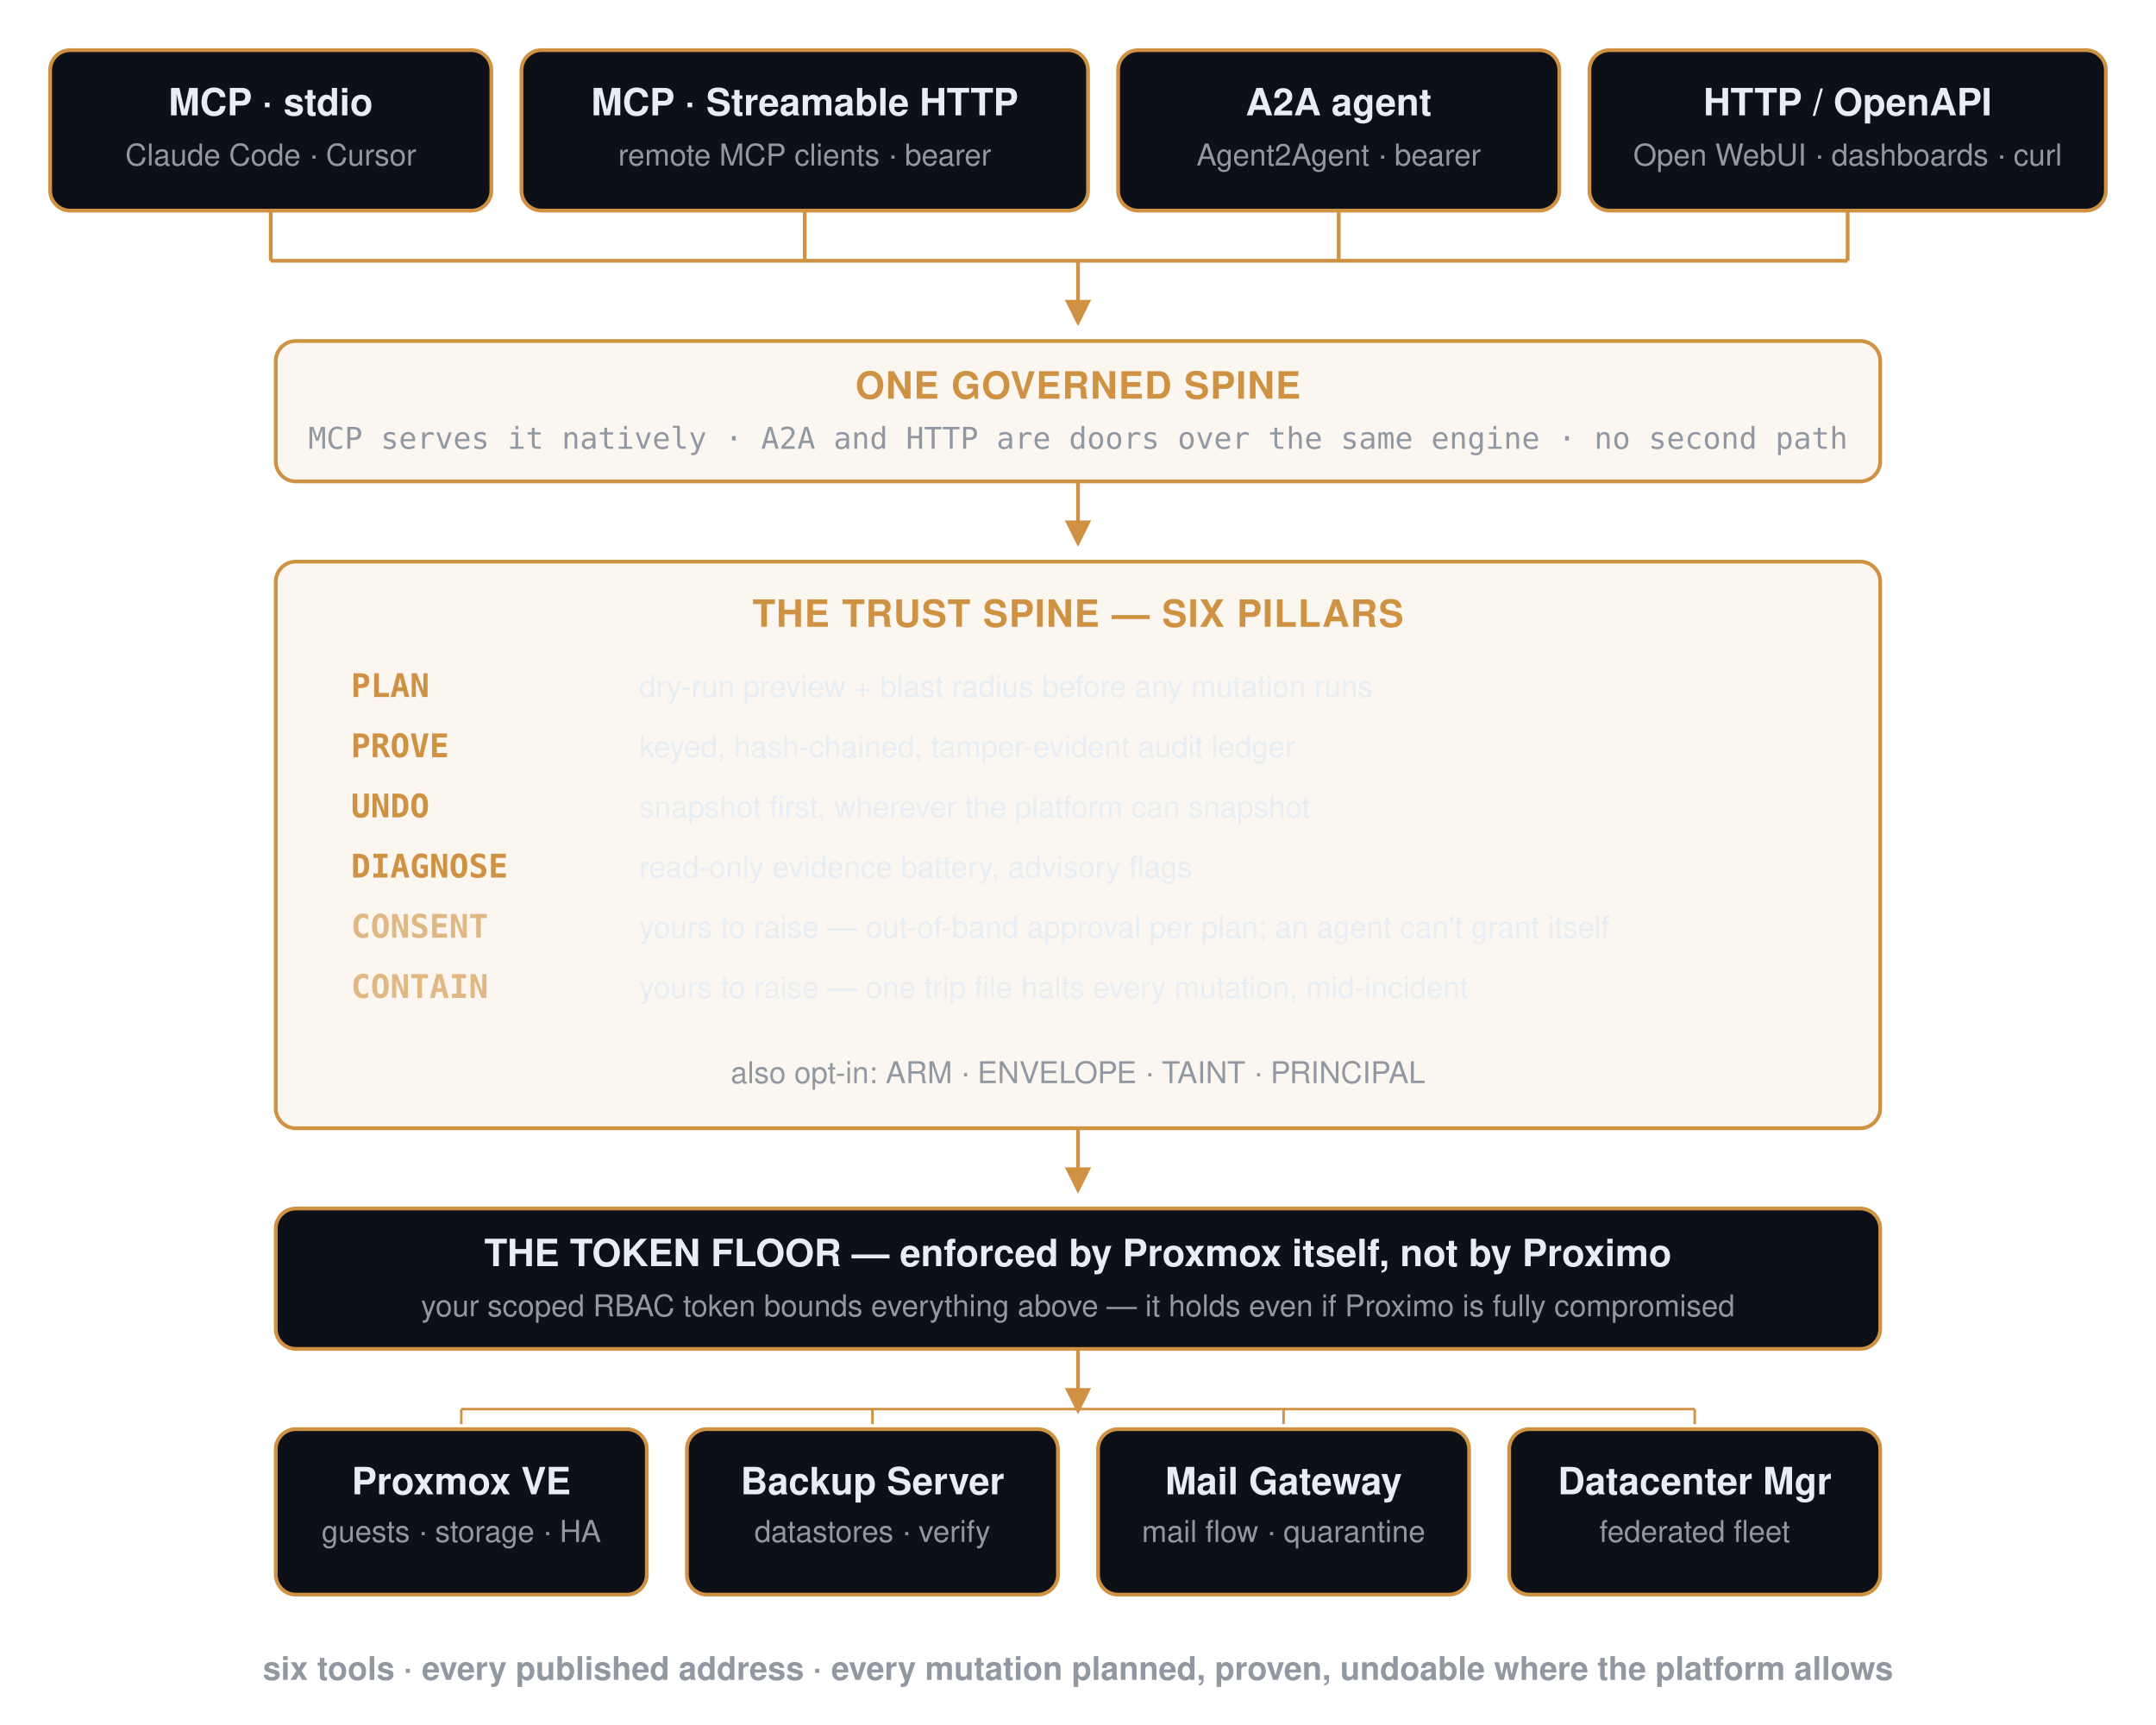
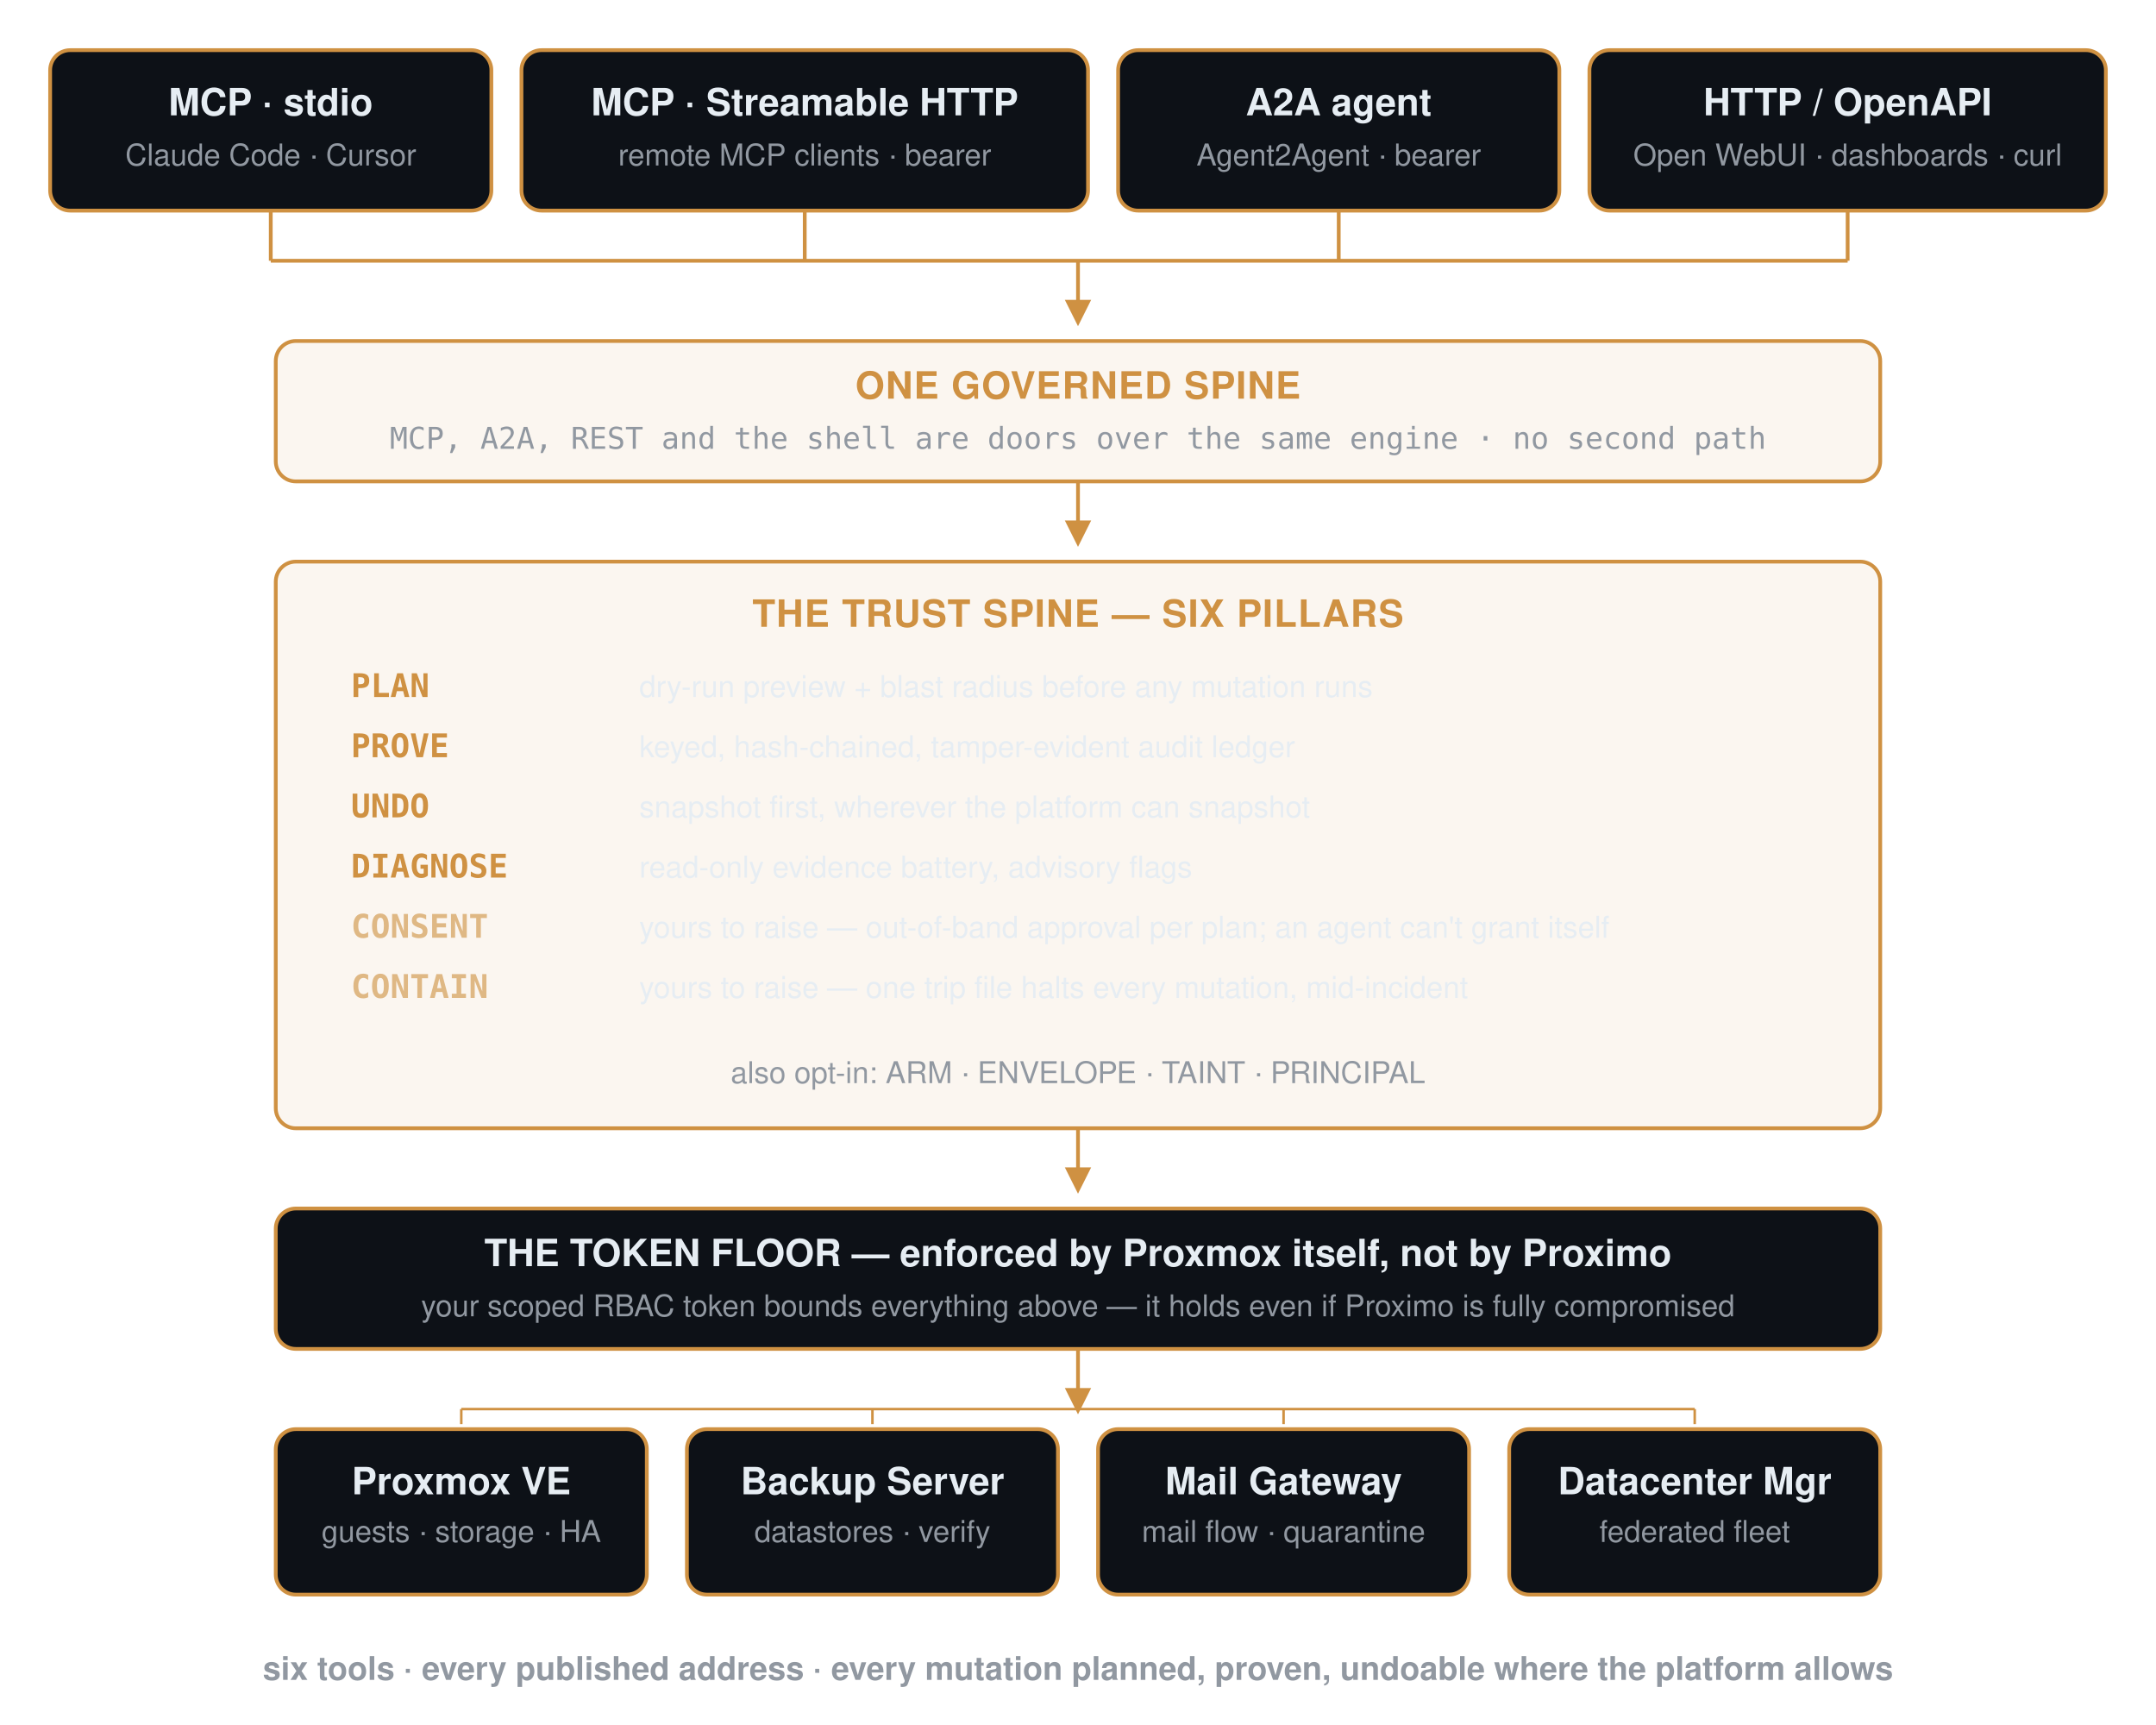
<svg xmlns="http://www.w3.org/2000/svg" viewBox="0 0 860 688" role="img" aria-label="Proximo architecture: MCP (stdio and Streamable HTTP), A2A, and API clients over one governed spine, the six-pillar trust spine (PLAN, PROVE, UNDO, DIAGNOSE standing by default; CONSENT and CONTAIN yours to raise), the token floor, four Proxmox products">
  <style>
    .t  { font: 600 15px -apple-system,'Segoe UI',Helvetica,Arial,sans-serif; fill: #e6edf3; }
    .s  { font: 12px -apple-system,'Segoe UI',Helvetica,Arial,sans-serif; fill: #9198a1; }
    .m  { font: 12px ui-monospace,SFMono-Regular,Menlo,Consolas,monospace; fill: #9198a1; }
    .h  { font: 700 15px -apple-system,'Segoe UI',Helvetica,Arial,sans-serif; fill: #cf9142; letter-spacing: .4px; }
    .p  { font: 600 13px ui-monospace,SFMono-Regular,Menlo,Consolas,monospace; fill: #cf9142; }
    .po { font: 600 13px ui-monospace,SFMono-Regular,Menlo,Consolas,monospace; fill: #cf9142; opacity: .62; }
    .pd { font: 12px -apple-system,'Segoe UI',Helvetica,Arial,sans-serif; fill: #e6edf3; }
    .cap{ font: 600 13px -apple-system,'Segoe UI',Helvetica,Arial,sans-serif; fill: #9198a1; }
  </style>
  <defs>
    <marker id="a" viewBox="0 0 10 10" refX="8" refY="5" markerWidth="7" markerHeight="7" orient="auto-start-reverse">
      <path d="M0 0 L10 5 L0 10 z" fill="#cf9142" />
    </marker>
  </defs>
  <rect x="20" y="20" width="176" height="64" rx="8" fill="#0d1117" stroke="#cf9142" stroke-width="1.5" />
  <text x="108" y="46" text-anchor="middle" class="t">MCP · stdio</text>
  <text x="108" y="66" text-anchor="middle" class="s">Claude Code · Cursor</text>
  <rect x="208" y="20" width="226" height="64" rx="8" fill="#0d1117" stroke="#cf9142" stroke-width="1.5" />
  <text x="321" y="46" text-anchor="middle" class="t">MCP · Streamable HTTP</text>
  <text x="321" y="66" text-anchor="middle" class="s">remote MCP clients · bearer</text>
  <rect x="446" y="20" width="176" height="64" rx="8" fill="#0d1117" stroke="#cf9142" stroke-width="1.5" />
  <text x="534" y="46" text-anchor="middle" class="t">A2A agent</text>
  <text x="534" y="66" text-anchor="middle" class="s">Agent2Agent · bearer</text>
  <rect x="634" y="20" width="206" height="64" rx="8" fill="#0d1117" stroke="#cf9142" stroke-width="1.5" />
  <text x="737" y="46" text-anchor="middle" class="t">HTTP / OpenAPI</text>
  <text x="737" y="66" text-anchor="middle" class="s">Open WebUI · dashboards · curl</text>
  <path d="M108 84 V104 M321 84 V104 M534 84 V104 M737 84 V104 M108 104 H737" fill="none" stroke="#cf9142" stroke-width="1.5" />
  <path d="M430 104 V128" fill="none" stroke="#cf9142" stroke-width="1.5" marker-end="url(#a)" />
  <rect x="110" y="136" width="640" height="56" rx="8" fill="#cf914214" stroke="#cf9142" stroke-width="1.5" />
  <text x="430" y="159" text-anchor="middle" class="h">ONE GOVERNED SPINE</text>
-   <text x="430" y="179" text-anchor="middle" class="m">MCP serves it natively · A2A and HTTP are doors over the same engine · no second path</text>
+   <text x="430" y="179" text-anchor="middle" class="m">MCP, A2A, REST and the shell are doors over the same engine · no second path</text>
  <path d="M430 192 V216" fill="none" stroke="#cf9142" stroke-width="1.5" marker-end="url(#a)" />
  <rect x="110" y="224" width="640" height="226" rx="8" fill="#cf914214" stroke="#cf9142" stroke-width="1.5" />
  <text x="430" y="250" text-anchor="middle" class="h">THE TRUST SPINE — SIX PILLARS</text>
  <text x="140" y="278" class="p">PLAN</text>
  <text x="255" y="278" class="pd">dry-run preview + blast radius before any mutation runs</text>
  <text x="140" y="302" class="p">PROVE</text>
  <text x="255" y="302" class="pd">keyed, hash-chained, tamper-evident audit ledger</text>
  <text x="140" y="326" class="p">UNDO</text>
  <text x="255" y="326" class="pd">snapshot first, wherever the platform can snapshot</text>
  <text x="140" y="350" class="p">DIAGNOSE</text>
  <text x="255" y="350" class="pd">read-only evidence battery, advisory flags</text>
  <text x="140" y="374" class="po">CONSENT</text>
  <text x="255" y="374" class="pd">yours to raise — out-of-band approval per plan; an agent can't grant itself</text>
  <text x="140" y="398" class="po">CONTAIN</text>
  <text x="255" y="398" class="pd">yours to raise — one trip file halts every mutation, mid-incident</text>
  <text x="430" y="432" text-anchor="middle" class="s">also opt-in: ARM · ENVELOPE · TAINT · PRINCIPAL</text>
  <path d="M430 450 V474" fill="none" stroke="#cf9142" stroke-width="1.5" marker-end="url(#a)" />
  <rect x="110" y="482" width="640" height="56" rx="8" fill="#0d1117" stroke="#cf9142" stroke-width="1.5" />
  <text x="430" y="505" text-anchor="middle" class="t">THE TOKEN FLOOR — enforced by Proxmox itself, not by Proximo</text>
  <text x="430" y="525" text-anchor="middle" class="s">your scoped RBAC token bounds everything above — it holds even if Proximo is fully compromised</text>
  <path d="M430 538 V562" fill="none" stroke="#cf9142" stroke-width="1.5" marker-end="url(#a)" />
  <path d="M184 562 H676" fill="none" stroke="#cf9142" stroke-width="1" />
  <path d="M184 562 V568 M348 562 V568 M512 562 V568 M676 562 V568" fill="none" stroke="#cf9142" stroke-width="1" />
  <rect x="110" y="570" width="148" height="66" rx="8" fill="#0d1117" stroke="#cf9142" stroke-width="1.5" />
  <text x="184" y="596" text-anchor="middle" class="t">Proxmox VE</text>
  <text x="184" y="615" text-anchor="middle" class="s">guests · storage · HA</text>
  <rect x="274" y="570" width="148" height="66" rx="8" fill="#0d1117" stroke="#cf9142" stroke-width="1.5" />
  <text x="348" y="596" text-anchor="middle" class="t">Backup Server</text>
  <text x="348" y="615" text-anchor="middle" class="s">datastores · verify</text>
  <rect x="438" y="570" width="148" height="66" rx="8" fill="#0d1117" stroke="#cf9142" stroke-width="1.5" />
  <text x="512" y="596" text-anchor="middle" class="t">Mail Gateway</text>
  <text x="512" y="615" text-anchor="middle" class="s">mail flow · quarantine</text>
  <rect x="602" y="570" width="148" height="66" rx="8" fill="#0d1117" stroke="#cf9142" stroke-width="1.5" />
  <text x="676" y="596" text-anchor="middle" class="t">Datacenter Mgr</text>
  <text x="676" y="615" text-anchor="middle" class="s">federated fleet</text>
  <text x="430" y="670" text-anchor="middle" class="cap">six tools · every published address · every mutation planned, proven, undoable where the platform allows</text>
</svg>
